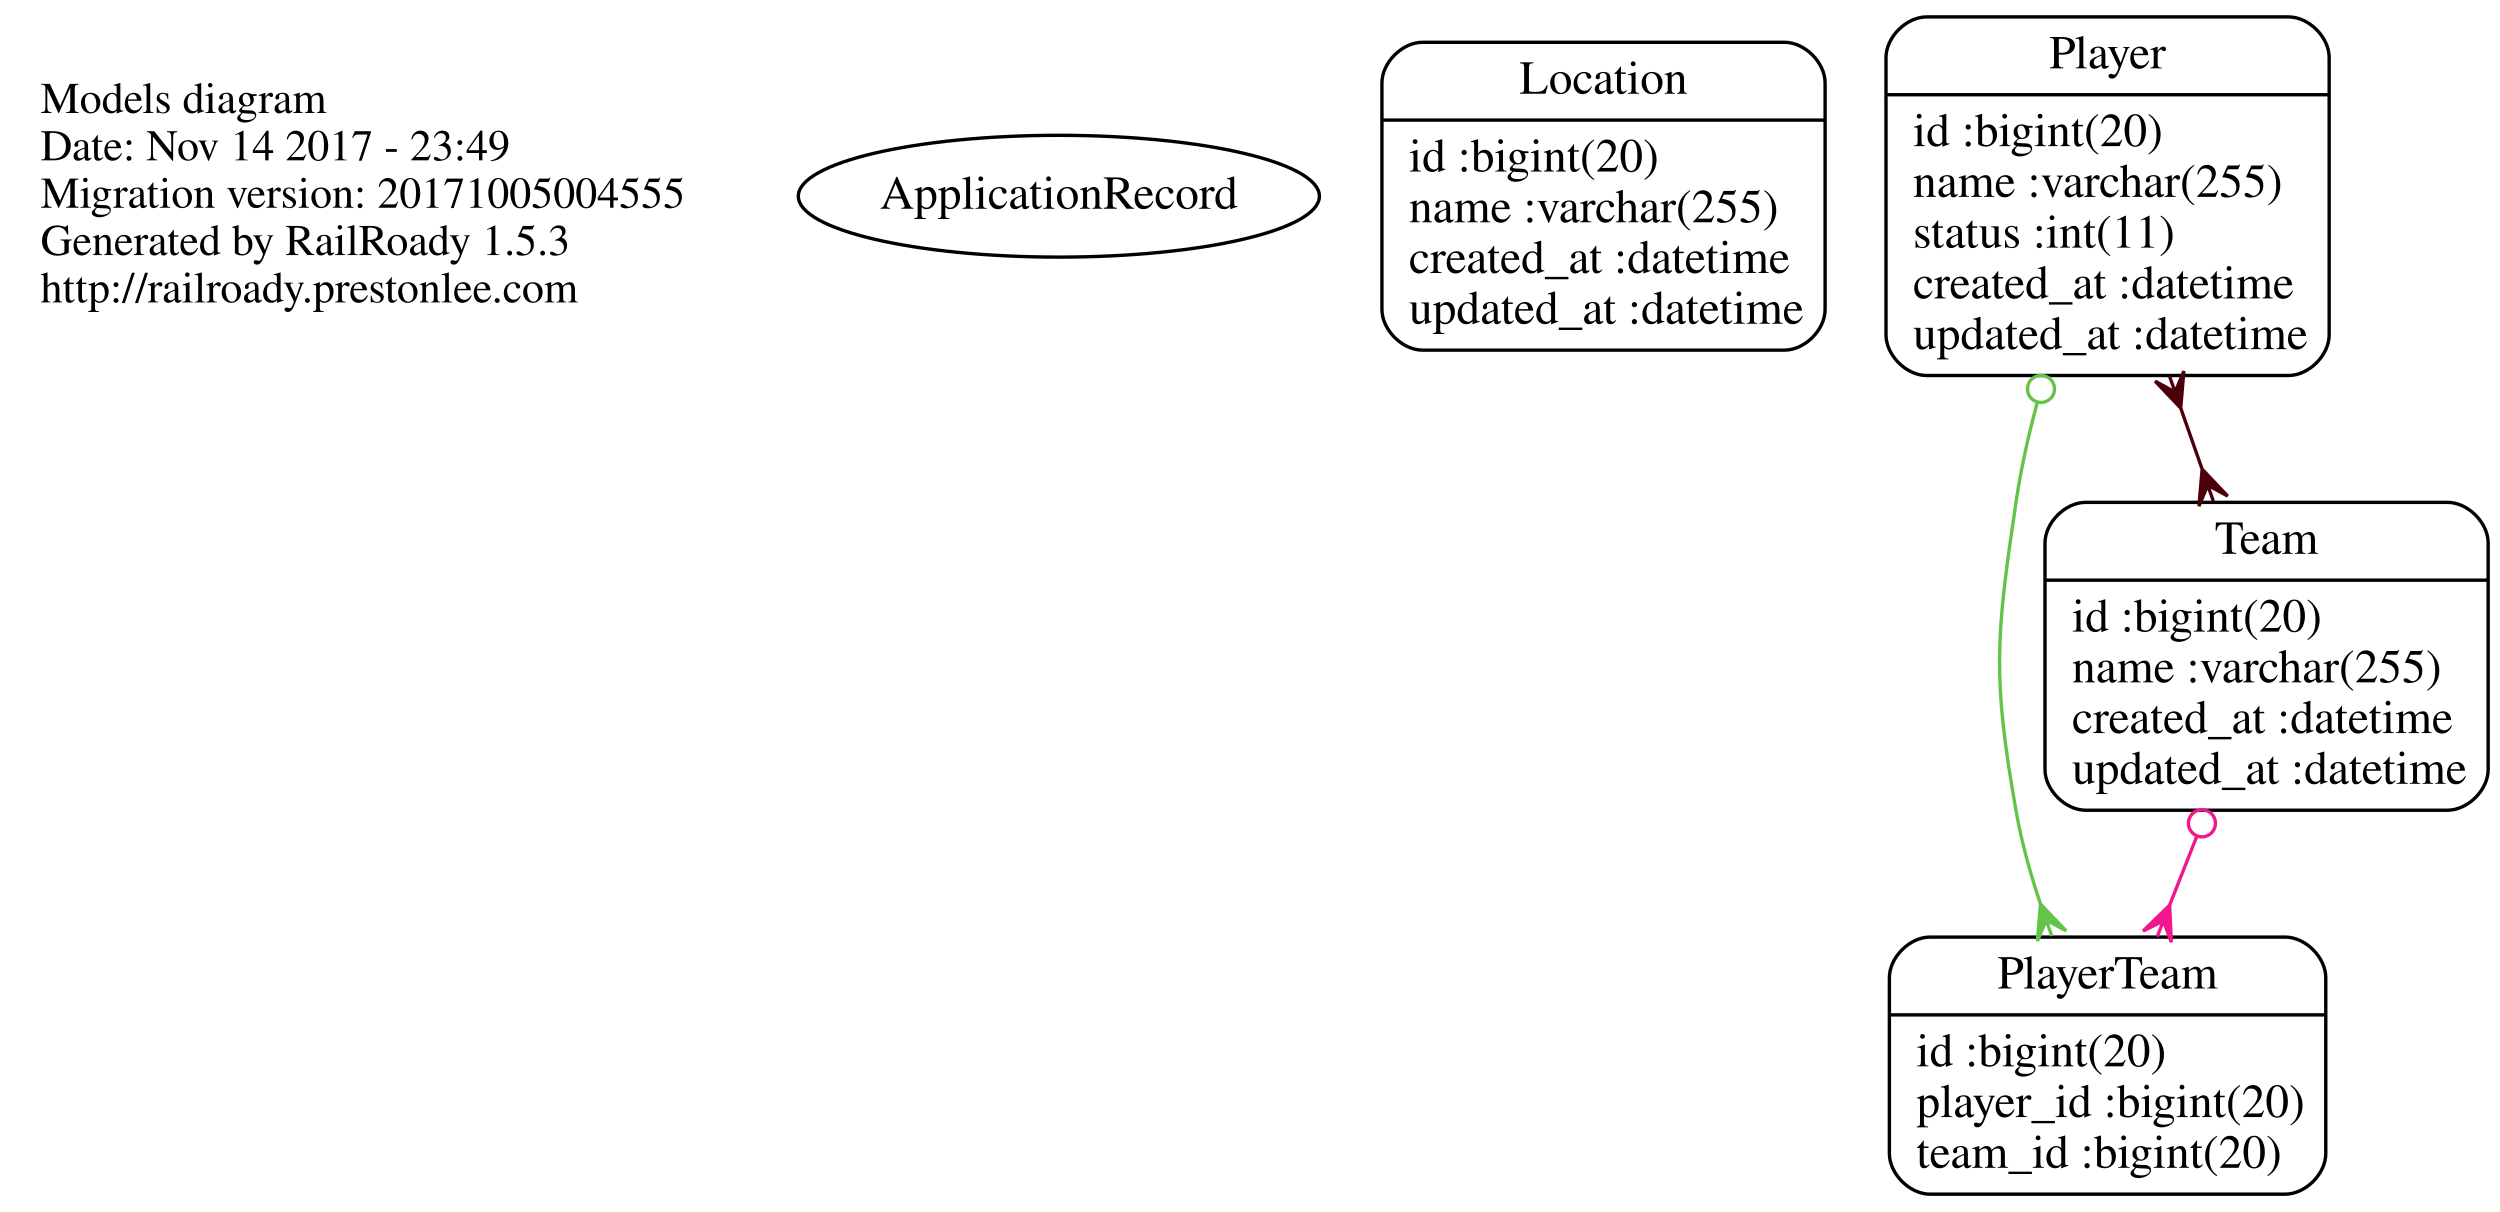
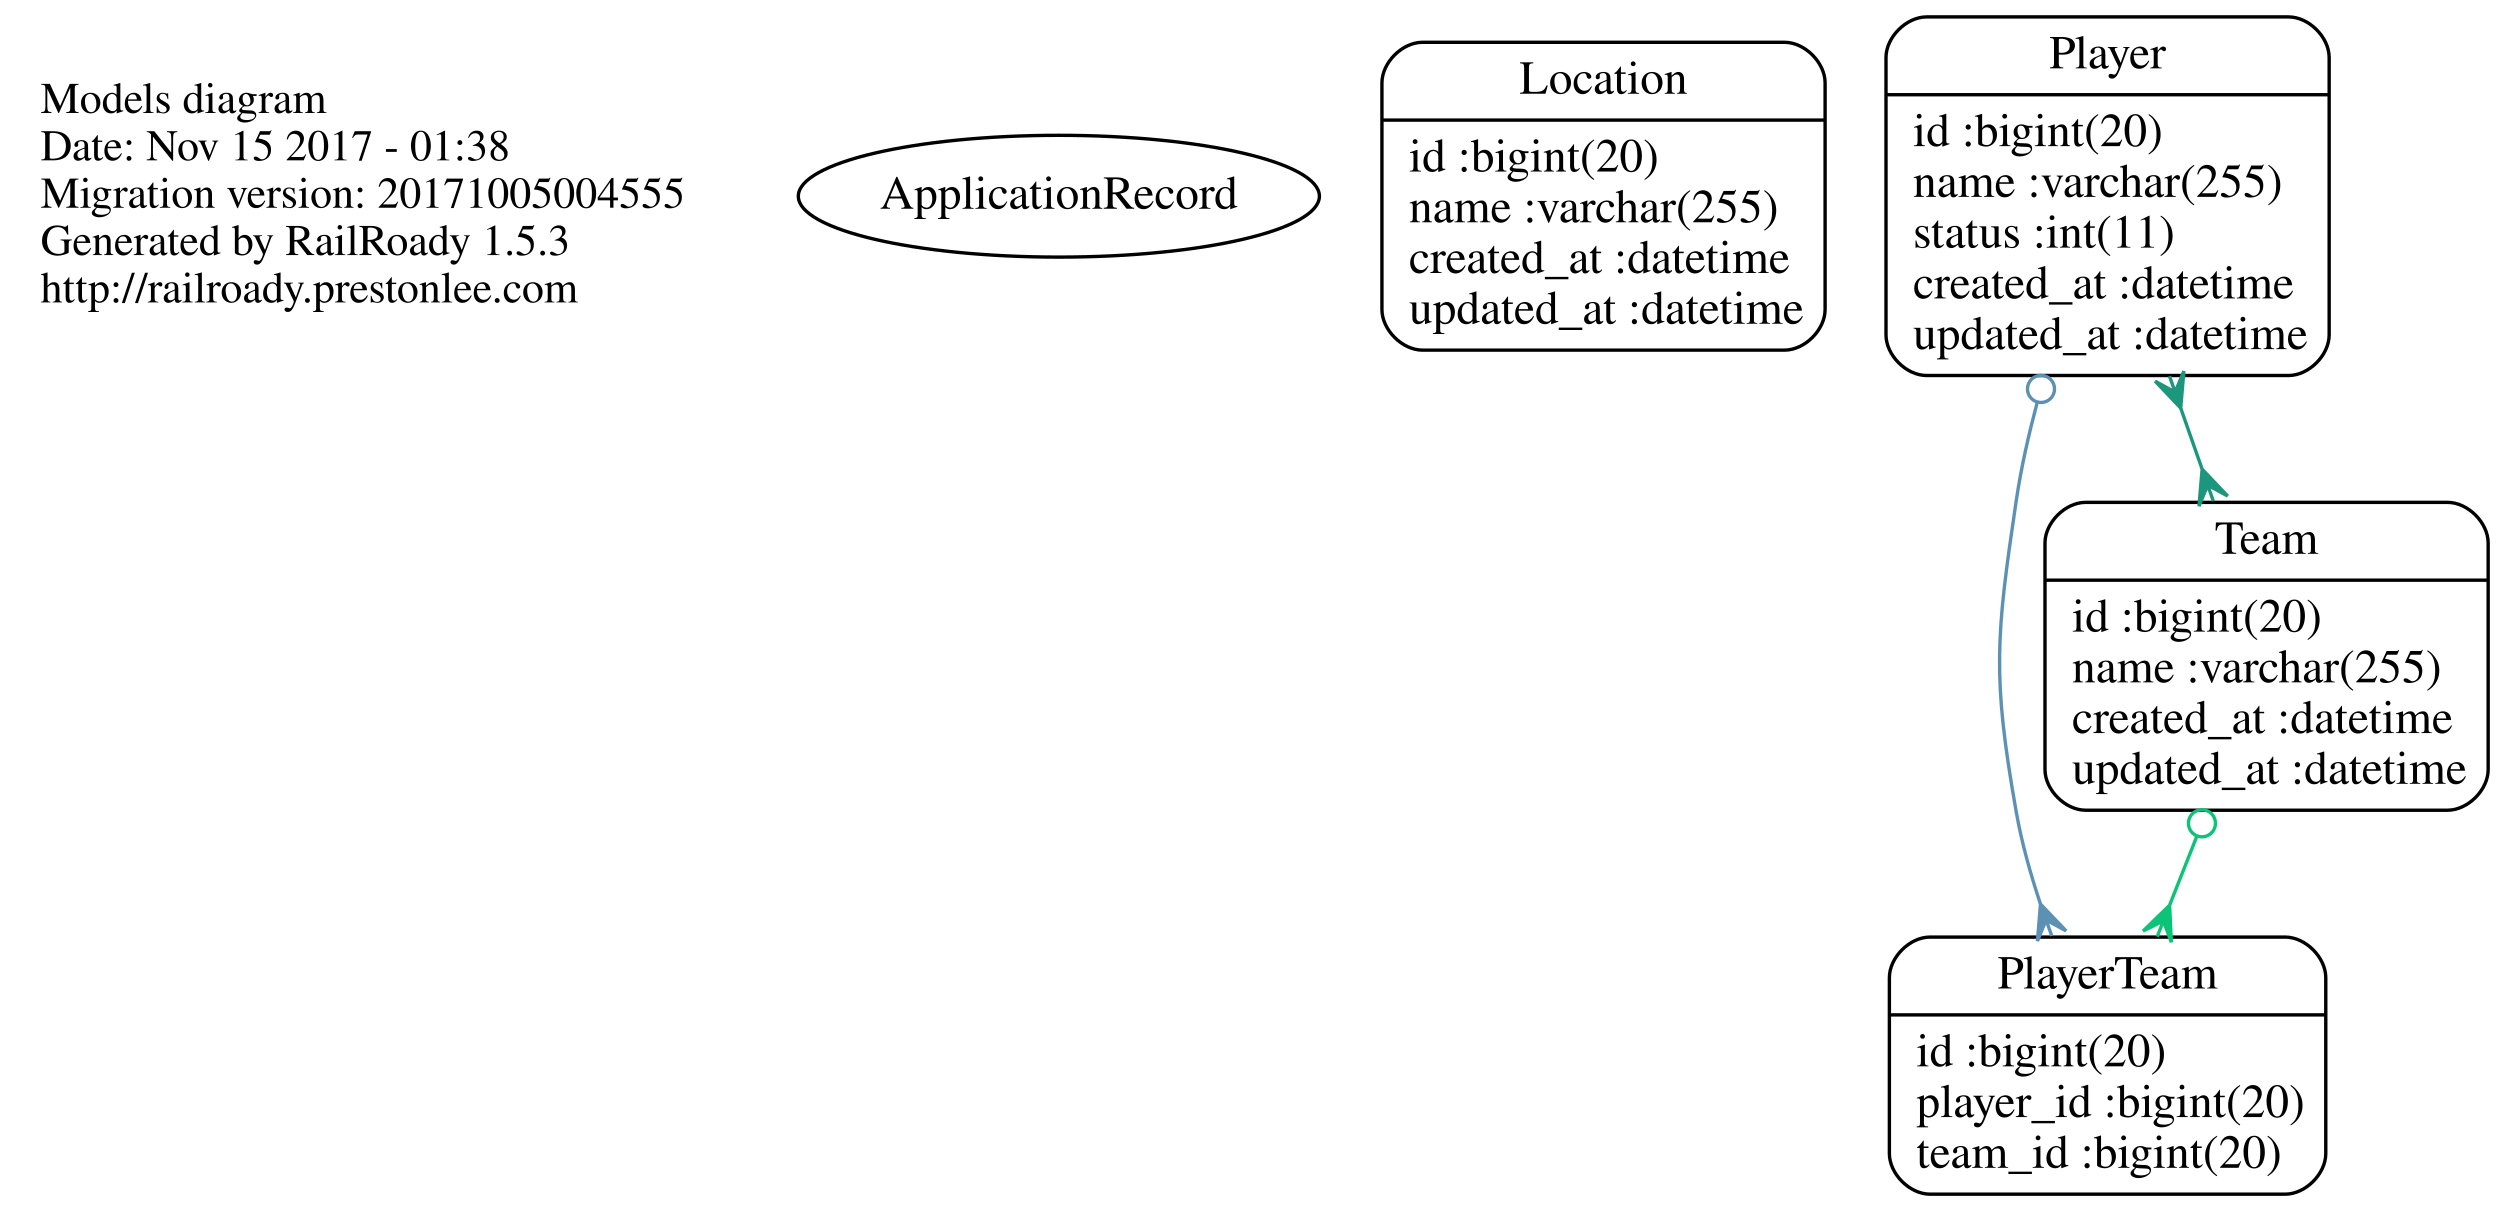
<svg xmlns="http://www.w3.org/2000/svg" width="739pt" height="358pt" viewBox="0.00 0.00 739.00 358.00">
  <g id="graph0" class="graph" transform="scale(1 1) rotate(0) translate(4 354)">
    <polygon fill="none" stroke="none" points="-4,4 -4,-354 735,-354 735,4 -4,4" />
    <g id="node1" class="node">
      <text text-anchor="start" x="8" y="-320.6" font-family="Times,serif" font-size="13.00">Models diagram</text>
-       <text text-anchor="start" x="8" y="-306.6" font-family="Times,serif" font-size="13.00">Date: Nov 14 2017 - 23:49</text>
+       <text text-anchor="start" x="8" y="-306.6" font-family="Times,serif" font-size="13.00">Date: Nov 15 2017 - 01:38</text>
      <text text-anchor="start" x="8" y="-292.6" font-family="Times,serif" font-size="13.00">Migration version: 20171005004555</text>
      <text text-anchor="start" x="8" y="-278.6" font-family="Times,serif" font-size="13.00">Generated by RailRoady 1.5.3</text>
      <text text-anchor="start" x="8" y="-264.6" font-family="Times,serif" font-size="13.00">http://railroady.prestonlee.com</text>
    </g>
    <g id="node2" class="node">
      <ellipse fill="none" stroke="black" cx="309" cy="-296" rx="77.015" ry="18" />
      <text text-anchor="middle" x="309" y="-292.3" font-family="Times,serif" font-size="14.00">ApplicationRecord</text>
    </g>
    <g id="node3" class="node">
      <path fill="none" stroke="black" d="M416.5,-250.5C416.5,-250.5 523.5,-250.5 523.5,-250.5 529.5,-250.5 535.5,-256.5 535.5,-262.5 535.5,-262.5 535.5,-329.5 535.5,-329.5 535.5,-335.5 529.5,-341.5 523.5,-341.5 523.5,-341.5 416.5,-341.5 416.5,-341.5 410.5,-341.5 404.5,-335.5 404.5,-329.5 404.5,-329.5 404.5,-262.5 404.5,-262.5 404.5,-256.5 410.5,-250.5 416.5,-250.5" />
      <text text-anchor="middle" x="470" y="-326.3" font-family="Times,serif" font-size="14.00">Location</text>
      <polyline fill="none" stroke="black" points="404.5,-318.5 535.5,-318.5 " />
      <text text-anchor="start" x="412.5" y="-303.3" font-family="Times,serif" font-size="14.00">id :bigint(20)</text>
      <text text-anchor="start" x="412.5" y="-288.3" font-family="Times,serif" font-size="14.00">name :varchar(255)</text>
      <text text-anchor="start" x="412.5" y="-273.3" font-family="Times,serif" font-size="14.00">created_at :datetime</text>
      <text text-anchor="start" x="412.5" y="-258.3" font-family="Times,serif" font-size="14.00">updated_at :datetime</text>
    </g>
    <g id="node4" class="node">
      <path fill="none" stroke="black" d="M565.5,-243C565.5,-243 672.5,-243 672.5,-243 678.5,-243 684.5,-249 684.5,-255 684.5,-255 684.5,-337 684.5,-337 684.5,-343 678.5,-349 672.5,-349 672.5,-349 565.5,-349 565.5,-349 559.5,-349 553.5,-343 553.5,-337 553.5,-337 553.5,-255 553.5,-255 553.5,-249 559.5,-243 565.5,-243" />
      <text text-anchor="middle" x="619" y="-333.8" font-family="Times,serif" font-size="14.00">Player</text>
      <polyline fill="none" stroke="black" points="553.5,-326 684.5,-326 " />
      <text text-anchor="start" x="561.5" y="-310.8" font-family="Times,serif" font-size="14.00">id :bigint(20)</text>
      <text text-anchor="start" x="561.5" y="-295.8" font-family="Times,serif" font-size="14.00">name :varchar(255)</text>
      <text text-anchor="start" x="561.5" y="-280.8" font-family="Times,serif" font-size="14.00">status :int(11)</text>
      <text text-anchor="start" x="561.5" y="-265.8" font-family="Times,serif" font-size="14.00">created_at :datetime</text>
      <text text-anchor="start" x="561.5" y="-250.8" font-family="Times,serif" font-size="14.00">updated_at :datetime</text>
    </g>
    <g id="node5" class="node">
      <path fill="none" stroke="black" d="M566.5,-1C566.5,-1 671.5,-1 671.5,-1 677.5,-1 683.5,-7 683.5,-13 683.5,-13 683.5,-65 683.5,-65 683.5,-71 677.5,-77 671.5,-77 671.5,-77 566.5,-77 566.5,-77 560.5,-77 554.5,-71 554.5,-65 554.5,-65 554.5,-13 554.5,-13 554.5,-7 560.5,-1 566.5,-1" />
      <text text-anchor="middle" x="619" y="-61.8" font-family="Times,serif" font-size="14.00">PlayerTeam</text>
      <polyline fill="none" stroke="black" points="554.5,-54 683.5,-54 " />
      <text text-anchor="start" x="562.5" y="-38.8" font-family="Times,serif" font-size="14.00">id :bigint(20)</text>
      <text text-anchor="start" x="562.5" y="-23.8" font-family="Times,serif" font-size="14.00">player_id :bigint(20)</text>
      <text text-anchor="start" x="562.5" y="-8.8" font-family="Times,serif" font-size="14.00">team_id :bigint(20)</text>
    </g>
    <g id="edge1" class="edge">
-       <path fill="none" stroke="#64c349" d="M598.173,-234.925C595.613,-225.355 593.407,-215.483 592,-206 586,-165.554 584.884,-154.265 592,-114 593.591,-105 596.191,-95.656 599.165,-86.761" />
-       <ellipse fill="none" stroke="#64c349" cx="599.32" cy="-239.026" rx="4" ry="4" />
-       <polygon fill="#64c349" stroke="#64c349" points="599.169,-86.749 606.75,-78.826 600.839,-82.036 602.509,-77.323 602.509,-77.323 602.509,-77.323 600.839,-82.036 598.267,-75.82 599.169,-86.749 599.169,-86.749" />
+       <path fill="none" stroke="#5d91b3" d="M598.173,-234.925C595.613,-225.355 593.407,-215.483 592,-206 586,-165.554 584.884,-154.265 592,-114 593.591,-105 596.191,-95.656 599.165,-86.761" />
+       <ellipse fill="none" stroke="#5d91b3" cx="599.32" cy="-239.026" rx="4" ry="4" />
+       <polygon fill="#5d91b3" stroke="#5d91b3" points="599.169,-86.749 606.75,-78.826 600.839,-82.036 602.509,-77.323 602.509,-77.323 602.509,-77.323 600.839,-82.036 598.267,-75.82 599.169,-86.749 599.169,-86.749" />
    </g>
    <g id="node6" class="node">
      <path fill="none" stroke="black" d="M612.5,-114.5C612.5,-114.5 719.5,-114.5 719.5,-114.5 725.5,-114.5 731.5,-120.5 731.5,-126.5 731.5,-126.5 731.5,-193.5 731.5,-193.5 731.5,-199.5 725.5,-205.5 719.5,-205.5 719.5,-205.5 612.5,-205.5 612.5,-205.5 606.5,-205.5 600.5,-199.5 600.5,-193.5 600.5,-193.5 600.5,-126.5 600.5,-126.5 600.5,-120.5 606.5,-114.5 612.5,-114.5" />
      <text text-anchor="middle" x="666" y="-190.3" font-family="Times,serif" font-size="14.00">Team</text>
      <polyline fill="none" stroke="black" points="600.5,-182.5 731.5,-182.5 " />
      <text text-anchor="start" x="608.5" y="-167.3" font-family="Times,serif" font-size="14.00">id :bigint(20)</text>
      <text text-anchor="start" x="608.5" y="-152.3" font-family="Times,serif" font-size="14.00">name :varchar(255)</text>
      <text text-anchor="start" x="608.5" y="-137.3" font-family="Times,serif" font-size="14.00">created_at :datetime</text>
      <text text-anchor="start" x="608.5" y="-122.3" font-family="Times,serif" font-size="14.00">updated_at :datetime</text>
    </g>
    <g id="edge2" class="edge">
-       <path fill="none" stroke="#4b000a" d="M640.653,-233.266C642.728,-227.351 644.821,-221.382 646.869,-215.543" />
-       <polygon fill="#4b000a" stroke="#4b000a" points="640.616,-233.372 633.06,-241.319 638.961,-238.09 637.306,-242.808 637.306,-242.808 637.306,-242.808 638.961,-238.09 641.552,-244.298 640.616,-233.372 640.616,-233.372" />
-       <polygon fill="#4b000a" stroke="#4b000a" points="646.951,-215.31 654.507,-207.363 648.606,-210.592 650.261,-205.873 650.261,-205.873 650.261,-205.873 648.606,-210.592 646.014,-204.384 646.951,-215.31 646.951,-215.31" />
+       <path fill="none" stroke="#1c977d" d="M640.653,-233.266C642.728,-227.351 644.821,-221.382 646.869,-215.543" />
+       <polygon fill="#1c977d" stroke="#1c977d" points="640.616,-233.372 633.06,-241.319 638.961,-238.09 637.306,-242.808 637.306,-242.808 637.306,-242.808 638.961,-238.09 641.552,-244.298 640.616,-233.372 640.616,-233.372" />
+       <polygon fill="#1c977d" stroke="#1c977d" points="646.951,-215.31 654.507,-207.363 648.606,-210.592 650.261,-205.873 650.261,-205.873 650.261,-205.873 648.606,-210.592 646.014,-204.384 646.951,-215.31 646.951,-215.31" />
    </g>
    <g id="edge3" class="edge">
-       <path fill="none" stroke="#f2178d" d="M645.376,-106.783C642.725,-100.07 640.024,-93.231 637.411,-86.615" />
-       <ellipse fill="none" stroke="#f2178d" cx="646.896" cy="-110.63" rx="4" ry="4" />
-       <polygon fill="#f2178d" stroke="#f2178d" points="637.336,-86.424 637.848,-75.47 635.499,-81.774 633.662,-77.123 633.662,-77.123 633.662,-77.123 635.499,-81.774 629.477,-78.776 637.336,-86.424 637.336,-86.424" />
+       <path fill="none" stroke="#0cc478" d="M645.376,-106.783C642.725,-100.07 640.024,-93.231 637.411,-86.615" />
+       <ellipse fill="none" stroke="#0cc478" cx="646.896" cy="-110.63" rx="4" ry="4" />
+       <polygon fill="#0cc478" stroke="#0cc478" points="637.336,-86.424 637.848,-75.47 635.499,-81.774 633.662,-77.123 633.662,-77.123 633.662,-77.123 635.499,-81.774 629.477,-78.776 637.336,-86.424 637.336,-86.424" />
    </g>
  </g>
</svg>
